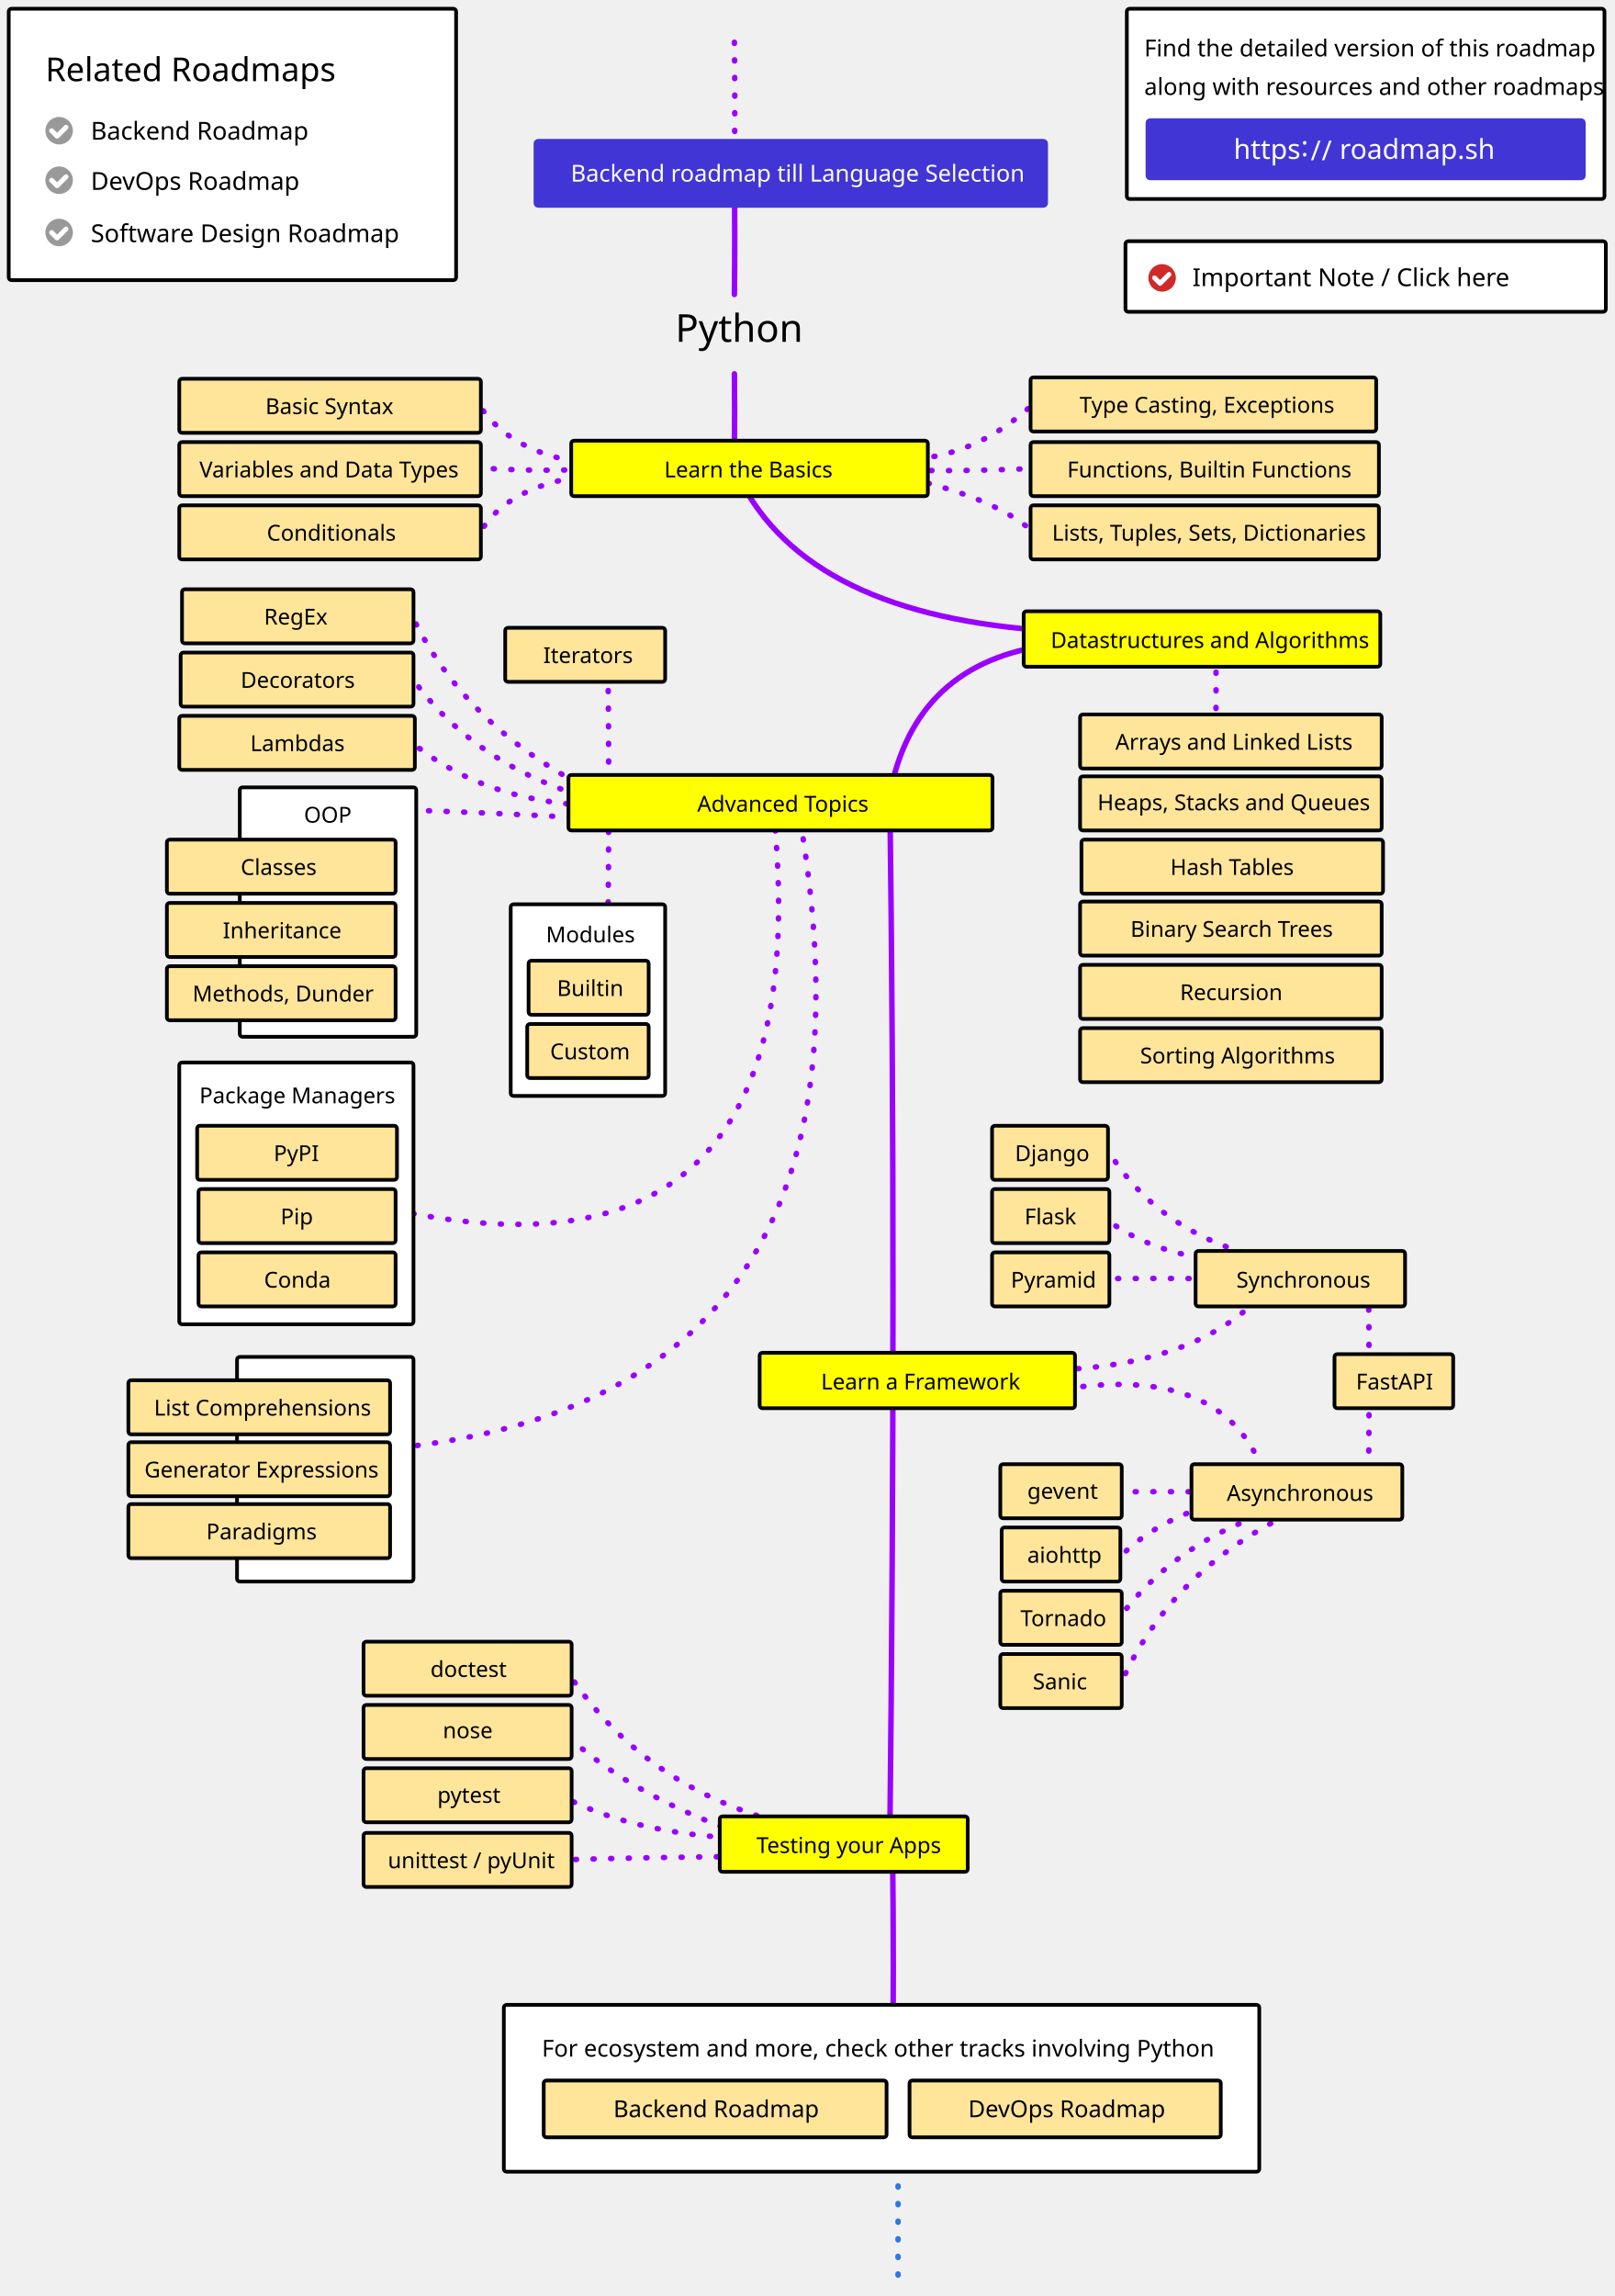
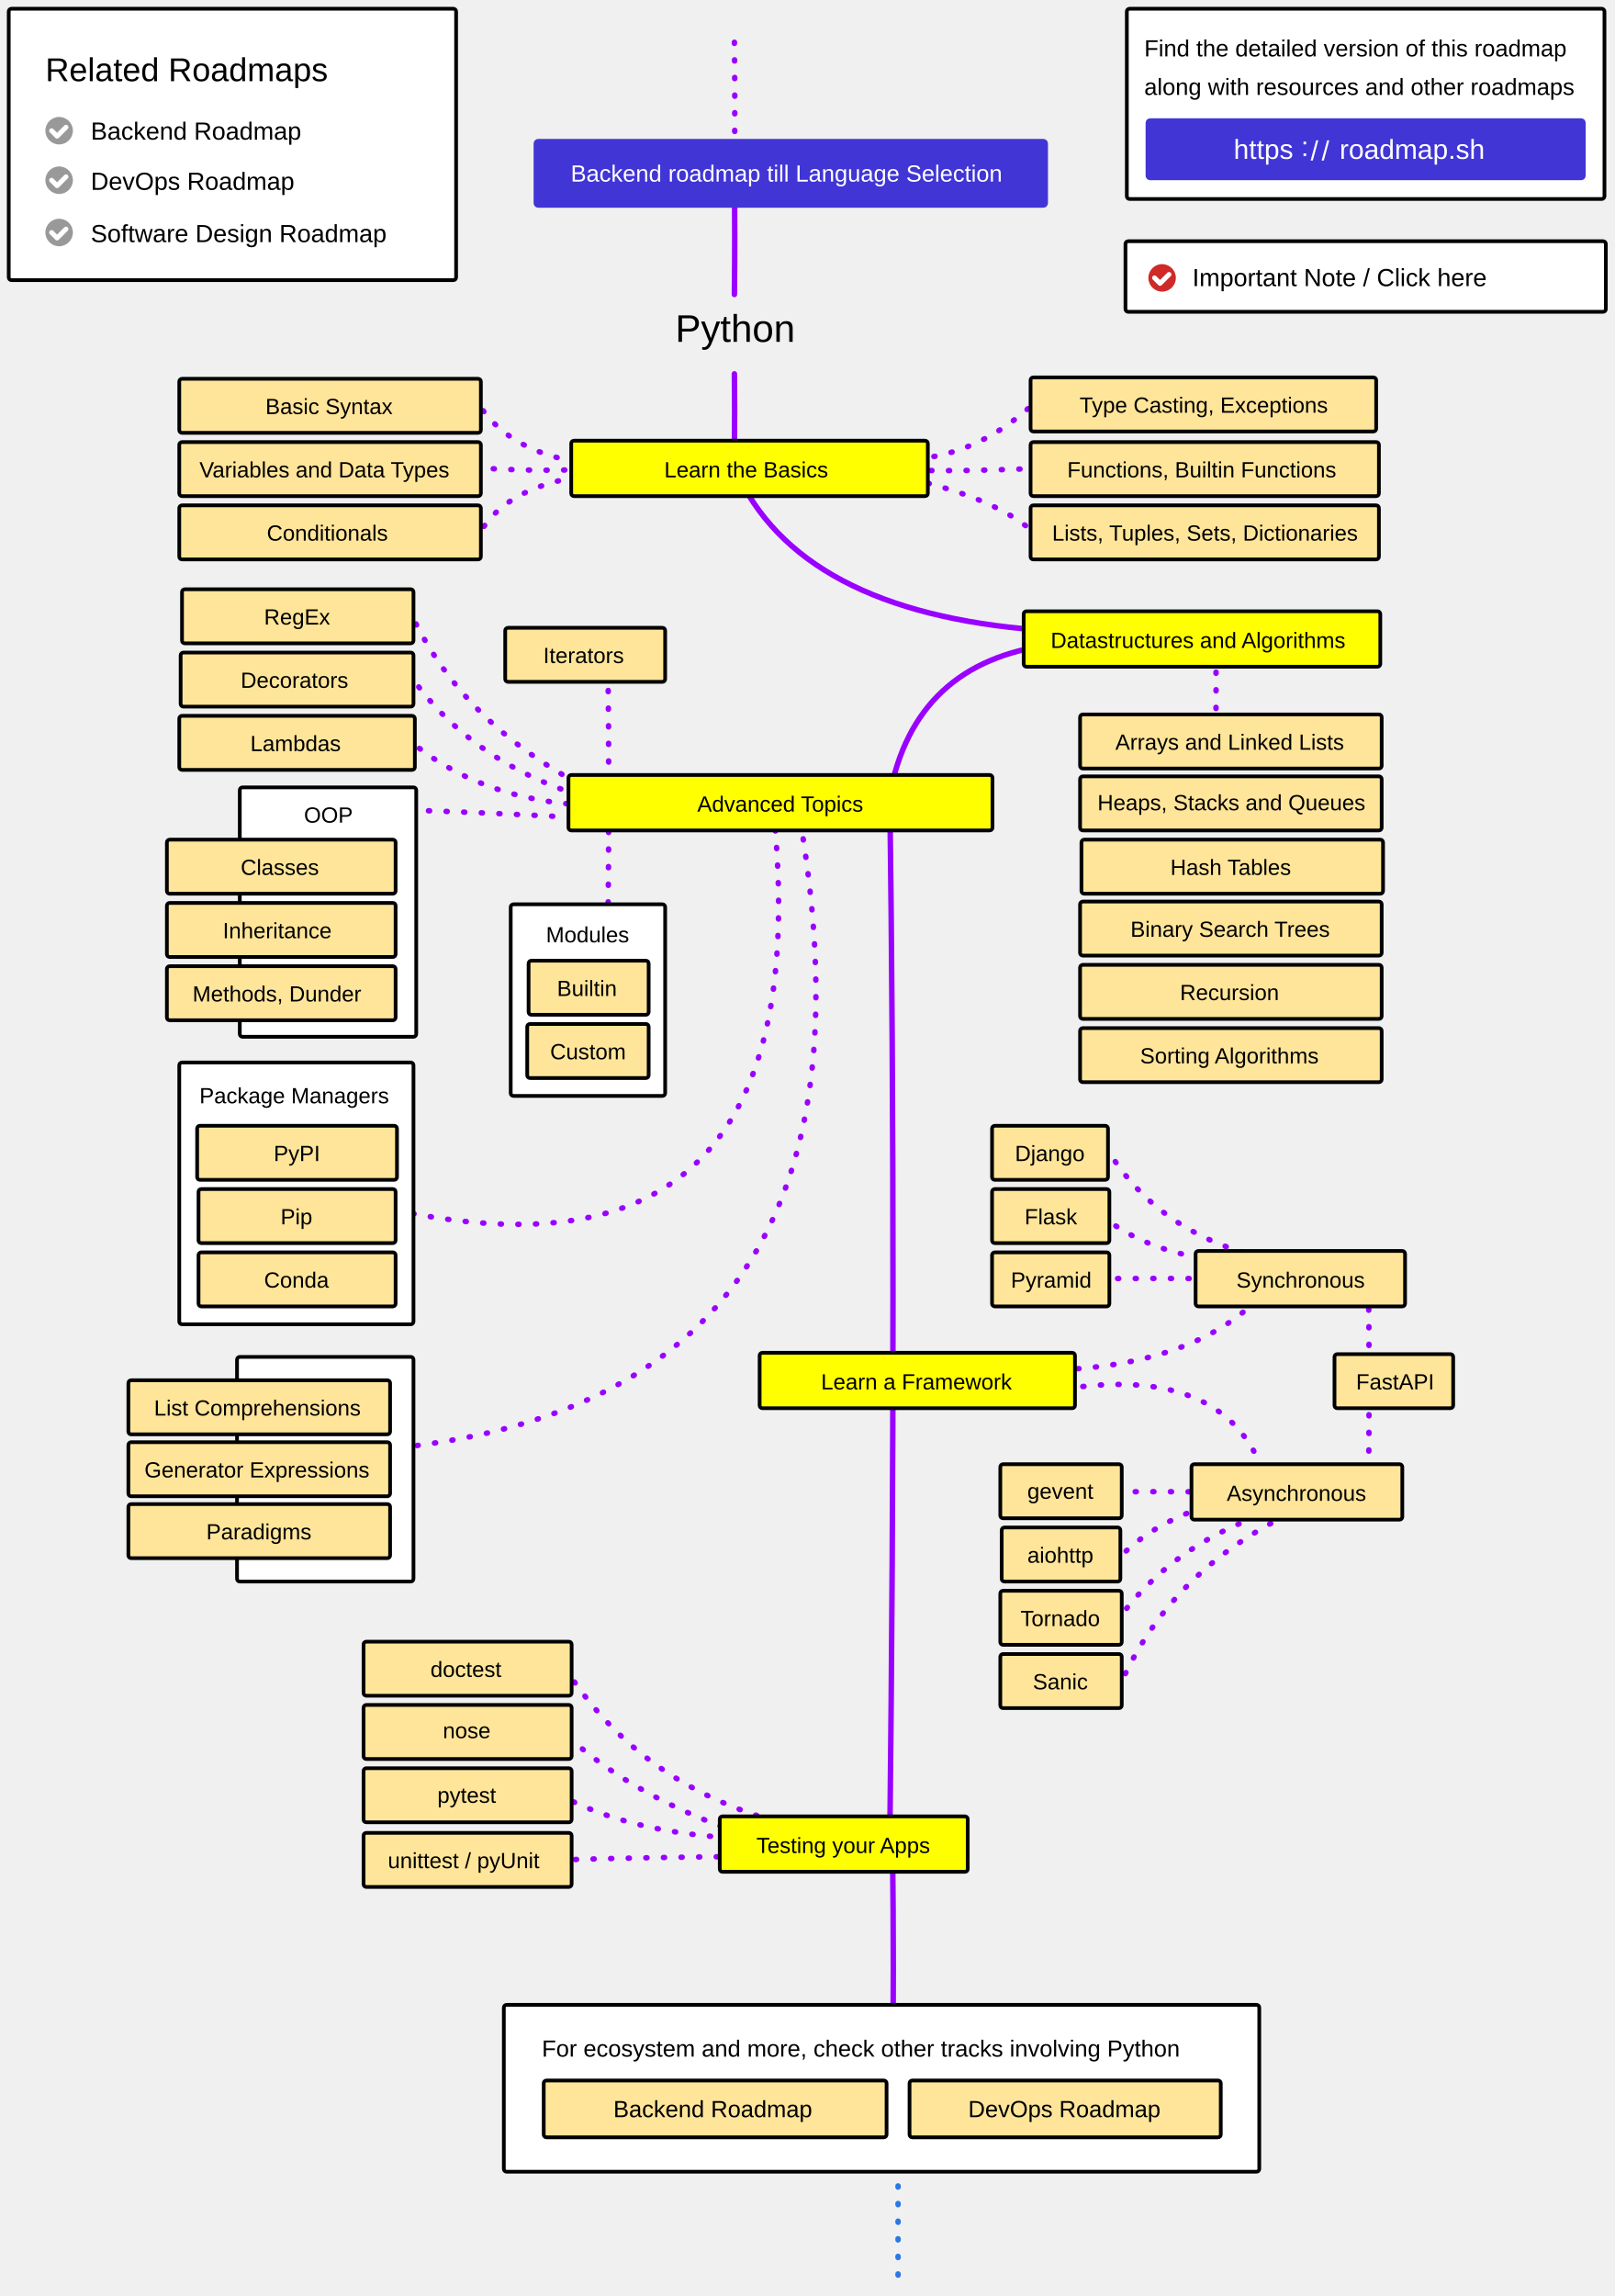
- <svg xmlns="http://www.w3.org/2000/svg" viewBox="210 128 1174 1669" style="font-family: balsamiq">
+ <svg xmlns="http://www.w3.org/2000/svg" viewBox="210 128 1174 1669" style="font-family: Arial">
  <path d="M972.047 1139.653Q1101.035 1115.457 1129.987 1201.805" fill="none" stroke="rgb(153,0,255)" stroke-width="4" stroke-linecap="round" stroke-linejoin="round" stroke-dasharray="0.8 12" />
  <path d="M1140 1054Q1094.112 1119.305 977.947 1123.875" fill="none" stroke="rgb(153,0,255)" stroke-width="4" stroke-linecap="round" stroke-linejoin="round" stroke-dasharray="0.8 12" />
  <path d="M857 705.965Q861.628 1055.635 857 1465.381" fill="none" stroke="rgb(153,0,255)" stroke-width="4" stroke-linecap="round" stroke-linejoin="round" stroke-dasharray="undefined" />
  <path d="M620.635 1340.033Q681.594 1436.199 805.494 1459.28" fill="none" stroke="rgb(153,0,255)" stroke-width="4" stroke-linecap="round" stroke-linejoin="round" stroke-dasharray="0.8 12" />
  <path d="M614.635 1382.033Q661.977 1430.551 748.837 1460.997" fill="none" stroke="rgb(153,0,255)" stroke-width="4" stroke-linecap="round" stroke-linejoin="round" stroke-dasharray="0.8 12" />
  <path d="M615.635 1432.033Q668.604 1461.073 750.553 1464.431" fill="none" stroke="rgb(153,0,255)" stroke-width="4" stroke-linecap="round" stroke-linejoin="round" stroke-dasharray="0.8 12" />
  <path d="M615.635 1480.033Q680.25 1478.011 756 1477.5" fill="none" stroke="rgb(153,0,255)" stroke-width="4" stroke-linecap="round" stroke-linejoin="round" stroke-dasharray="0.8 12" />
  <path d="M1205 1054Q1206.001 1129.65 1205 1218.298" fill="none" stroke="rgb(153,0,255)" stroke-width="4" stroke-linecap="round" stroke-linejoin="round" stroke-dasharray="0.8 12" />
  <path d="M859 1473.965Q860.082 1555.687 859 1651.45" fill="none" stroke="rgb(153,0,255)" stroke-width="4" stroke-linecap="round" stroke-linejoin="round" stroke-dasharray="undefined" />
  <path d="M1019.968 1264.543Q1048.496 1231.487 1107.066 1217.174" fill="none" stroke="rgb(153,0,255)" stroke-width="4" stroke-linecap="round" stroke-linejoin="round" stroke-dasharray="0.8 12" />
  <path d="M1021.496 1307.329Q1068.855 1240.667 1159.02 1220.23" fill="none" stroke="rgb(153,0,255)" stroke-width="4" stroke-linecap="round" stroke-linejoin="round" stroke-dasharray="0.8 12" />
  <path d="M1023.024 1356.226Q1061.684 1264.892 1162.076 1221.758" fill="none" stroke="rgb(153,0,255)" stroke-width="4" stroke-linecap="round" stroke-linejoin="round" stroke-dasharray="0.8 12" />
  <path d="M1014.047 961.653Q1057.725 1035.008 1155.908 1047.09" fill="none" stroke="rgb(153,0,255)" stroke-width="4" stroke-linecap="round" stroke-linejoin="round" stroke-dasharray="0.8 12" />
  <path d="M1011.047 1011.653Q1051.668 1044.6 1122.347 1046.033" fill="none" stroke="rgb(153,0,255)" stroke-width="4" stroke-linecap="round" stroke-linejoin="round" stroke-dasharray="0.8 12" />
  <path d="M997.047 1212.653Q1048.409 1211.974 1108.594 1212.653" fill="none" stroke="rgb(153,0,255)" stroke-width="4" stroke-linecap="round" stroke-linejoin="round" stroke-dasharray="0.8 12" />
  <path d="M997.047 1057.653Q1048.409 1056.974 1108.594 1057.653" fill="none" stroke="rgb(153,0,255)" stroke-width="4" stroke-linecap="round" stroke-linejoin="round" stroke-dasharray="0.8 12" />
  <path d="M789.778 712.517Q867.389 1141.333 499.62 1180.374" fill="none" stroke="rgb(153,0,255)" stroke-width="4" stroke-linecap="round" stroke-linejoin="round" stroke-dasharray="0.8 12" />
  <rect x="382.35" y="1114.35" width="128.3" height="163.3" rx="2" fill="rgb(255,255,255)" fill-opacity="1" stroke="rgb(0,0,0)" stroke-width="2.7" />
  <path d="M772.608 718.526Q807.716 1075.544 494.469 1006.966" fill="none" stroke="rgb(153,0,255)" stroke-width="4" stroke-linecap="round" stroke-linejoin="round" stroke-dasharray="0.8 12" />
  <path d="M652 604.341Q653.25 698.805 652 809.5" fill="none" stroke="rgb(153,0,255)" stroke-width="4" stroke-linecap="round" stroke-linejoin="round" stroke-dasharray="0.8 12" />
  <path d="M507 570Q543.897 652.556 636 700.5" fill="none" stroke="rgb(153,0,255)" stroke-width="4" stroke-linecap="round" stroke-linejoin="round" stroke-dasharray="0.8 12" />
  <path d="M507 617Q550.367 680.93 635 707.5" fill="none" stroke="rgb(153,0,255)" stroke-width="4" stroke-linecap="round" stroke-linejoin="round" stroke-dasharray="0.8 12" />
  <path d="M505 664Q558.239 710.055 639 713.5" fill="none" stroke="rgb(153,0,255)" stroke-width="4" stroke-linecap="round" stroke-linejoin="round" stroke-dasharray="0.8 12" />
  <path d="M496 716.5Q559.578 718.422 634 722.5" fill="none" stroke="rgb(153,0,255)" stroke-width="4" stroke-linecap="round" stroke-linejoin="round" stroke-dasharray="0.8 12" />
  <path d="M968.5 597.5Q871.257 612.822 855.703 712.831" fill="none" stroke="rgb(153,0,255)" stroke-width="4" stroke-linecap="round" stroke-linejoin="round" stroke-dasharray="undefined" />
  <path d="M1094 591Q1094.463 625.994 1094 667" fill="none" stroke="rgb(153,0,255)" stroke-width="4" stroke-linecap="round" stroke-linejoin="round" stroke-dasharray="0.8 12" />
  <path d="M744.5 469Q790.313 572.575 965.5 586" fill="none" stroke="rgb(153,0,255)" stroke-width="4" stroke-linecap="round" stroke-linejoin="round" stroke-dasharray="undefined" />
  <path d="M744 158.723Q744.578 202.408 744 253.598" fill="none" stroke="rgb(153,0,255)" stroke-width="4" stroke-linecap="round" stroke-linejoin="round" stroke-dasharray="0.8 12" />
  <path d="M744 262Q744.488 298.865 744 342.063" fill="none" stroke="rgb(153,0,255)" stroke-width="4" stroke-linecap="round" stroke-linejoin="round" stroke-dasharray="undefined" />
  <path d="M966.721 416.335Q924.151 459.27 871 462" fill="none" stroke="rgb(153,0,255)" stroke-width="4" stroke-linecap="round" stroke-linejoin="round" stroke-dasharray="0.8 12" />
  <path d="M965.302 518.469Q937.964 490.601 867 475" fill="none" stroke="rgb(153,0,255)" stroke-width="4" stroke-linecap="round" stroke-linejoin="round" stroke-dasharray="0.8 12" />
  <path d="M653 466Q580.413 462.909 554.5 416" fill="none" stroke="rgb(153,0,255)" stroke-width="4" stroke-linecap="round" stroke-linejoin="round" stroke-dasharray="0.8 12" />
  <path d="M654 472Q575.392 477.027 555.5 522" fill="none" stroke="rgb(153,0,255)" stroke-width="4" stroke-linecap="round" stroke-linejoin="round" stroke-dasharray="0.8 12" />
  <path d="M659 468Q600.482 472.084 544 467" fill="none" stroke="rgb(153,0,255)" stroke-width="4" stroke-linecap="round" stroke-linejoin="round" stroke-dasharray="0.8 12" />
  <path d="M990 467Q910.883 471.921 847 469" fill="none" stroke="rgb(153,0,255)" stroke-width="4" stroke-linecap="round" stroke-linejoin="round" stroke-dasharray="0.8 12" />
  <text x="701" y="376.5" fill="rgb(0,0,0)" font-style="normal" font-weight="normal" font-size="28px">
    <tspan>Python</tspan>
  </text>
  <path d="M744 399.757Q744.337 425.193 744 455" fill="none" stroke="rgb(153,0,255)" stroke-width="4" stroke-linecap="round" stroke-linejoin="round" stroke-dasharray="undefined" />
  <g class="clickable-group " data-group-id="100-python-basics">
    <rect x="625.35" y="448.35" width="259.3" height="40.3" rx="2" fill="rgb(255,255,0)" fill-opacity="1" stroke="rgb(0,0,0)" stroke-width="2.7" />
    <text x="693" y="475" fill="rgb(0,0,0)" font-style="normal" font-weight="normal" font-size="16px">
      <tspan>Learn the Basics</tspan>
    </text>
  </g>
  <g class="clickable-group " data-group-id="100-python-basics:basic-syntax">
    <rect x="340.35" y="403.35" width="219.3" height="39.3" rx="2" fill="rgb(255,229,153)" fill-opacity="1" stroke="rgb(0,0,0)" stroke-width="2.7" />
    <text x="403" y="429" fill="rgb(0,0,0)" font-style="normal" font-weight="normal" font-size="16px">
      <tspan>Basic Syntax</tspan>
    </text>
  </g>
  <g class="clickable-group " data-group-id="101-python-basics:variables-and-datatypes">
    <rect x="340.35" y="449.35" width="219.3" height="39.3" rx="2" fill="rgb(255,229,153)" fill-opacity="1" stroke="rgb(0,0,0)" stroke-width="2.7" />
    <text x="355" y="475" fill="rgb(0,0,0)" font-style="normal" font-weight="normal" font-size="16px">
      <tspan>Variables and Data Types</tspan>
    </text>
  </g>
  <g class="clickable-group " data-group-id="105-python-basics:lists-tuples-sets-dictionaries">
    <rect x="959.35" y="495.35" width="253.3" height="39.3" rx="2" fill="rgb(255,229,153)" fill-opacity="1" stroke="rgb(0,0,0)" stroke-width="2.7" />
    <text x="975" y="521" fill="rgb(0,0,0)" font-style="normal" font-weight="normal" font-size="16px">
      <tspan>Lists, Tuples, Sets, Dictionaries</tspan>
    </text>
  </g>
  <g class="clickable-group " data-group-id="102-python-basics:conditionals">
    <rect x="340.35" y="495.35" width="219.3" height="39.3" rx="2" fill="rgb(255,229,153)" fill-opacity="1" stroke="rgb(0,0,0)" stroke-width="2.7" />
    <text x="404" y="521" fill="rgb(0,0,0)" font-style="normal" font-weight="normal" font-size="16px">
      <tspan>Conditionals</tspan>
    </text>
  </g>
  <g class="clickable-group " data-group-id="103-python-basics:typecasting-exceptions">
    <rect x="959.35" y="402.35" width="251.3" height="39.3" rx="2" fill="rgb(255,229,153)" fill-opacity="1" stroke="rgb(0,0,0)" stroke-width="2.7" />
    <text x="995" y="428" fill="rgb(0,0,0)" font-style="normal" font-weight="normal" font-size="16px">
      <tspan>Type Casting, Exceptions</tspan>
    </text>
  </g>
  <g class="clickable-group " data-group-id="104-python-basics:functions">
    <rect x="959.35" y="449.35" width="253.3" height="39.3" rx="2" fill="rgb(255,229,153)" fill-opacity="1" stroke="rgb(0,0,0)" stroke-width="2.7" />
    <text x="986" y="475" fill="rgb(0,0,0)" font-style="normal" font-weight="normal" font-size="16px">
      <tspan>Functions, Builtin Functions</tspan>
    </text>
  </g>
  <g class="clickable-group " data-group-id="101-data-structures-and-algorithms">
    <rect x="954.35" y="572.35" width="259.3" height="40.3" rx="2" fill="rgb(255,255,0)" fill-opacity="1" stroke="rgb(0,0,0)" stroke-width="2.7" />
    <text x="974" y="599" fill="rgb(0,0,0)" font-style="normal" font-weight="normal" font-size="16px">
      <tspan>Datastructures and Algorithms</tspan>
    </text>
  </g>
  <g class="clickable-group " data-group-id="100-data-structures-and-algorithms:arrays-linked-lists">
    <rect x="995.35" y="647.35" width="219.3" height="39.3" rx="2" fill="rgb(255,229,153)" fill-opacity="1" stroke="rgb(0,0,0)" stroke-width="2.7" />
    <text x="1021" y="673" fill="rgb(0,0,0)" font-style="normal" font-weight="normal" font-size="16px">
      <tspan>Arrays and Linked Lists</tspan>
    </text>
  </g>
  <g class="clickable-group " data-group-id="101-data-structures-and-algorithms:heaps-stacks-queues">
    <rect x="995.35" y="692.35" width="219.3" height="39.3" rx="2" fill="rgb(255,229,153)" fill-opacity="1" stroke="rgb(0,0,0)" stroke-width="2.7" />
    <text x="1008" y="717" fill="rgb(0,0,0)" font-style="normal" font-weight="normal" font-size="16px">
      <tspan>Heaps, Stacks and Queues</tspan>
    </text>
  </g>
  <g class="clickable-group " data-group-id="102-data-structures-and-algorithms:hash-tables">
    <rect x="996.35" y="738.35" width="219.3" height="39.3" rx="2" fill="rgb(255,229,153)" fill-opacity="1" stroke="rgb(0,0,0)" stroke-width="2.7" />
    <text x="1061" y="764" fill="rgb(0,0,0)" font-style="normal" font-weight="normal" font-size="16px">
      <tspan>Hash Tables</tspan>
    </text>
  </g>
  <g class="clickable-group " data-group-id="103-data-structures-and-algorithms:binary-search-trees">
    <rect x="995.35" y="783.35" width="219.3" height="39.3" rx="2" fill="rgb(255,229,153)" fill-opacity="1" stroke="rgb(0,0,0)" stroke-width="2.7" />
    <text x="1032" y="809" fill="rgb(0,0,0)" font-style="normal" font-weight="normal" font-size="16px">
      <tspan>Binary Search Trees</tspan>
    </text>
  </g>
  <g class="clickable-group " data-group-id="104-data-structures-and-algorithms:recursion">
    <rect x="995.35" y="829.35" width="219.3" height="39.3" rx="2" fill="rgb(255,229,153)" fill-opacity="1" stroke="rgb(0,0,0)" stroke-width="2.7" />
    <text x="1068" y="855" fill="rgb(0,0,0)" font-style="normal" font-weight="normal" font-size="16px">
      <tspan>Recursion</tspan>
    </text>
  </g>
  <g class="clickable-group " data-group-id="105-data-structures-and-algorithms:sorting-algorithms">
    <rect x="995.35" y="875.35" width="219.3" height="39.3" rx="2" fill="rgb(255,229,153)" fill-opacity="1" stroke="rgb(0,0,0)" stroke-width="2.7" />
    <text x="1039" y="901" fill="rgb(0,0,0)" font-style="normal" font-weight="normal" font-size="16px">
      <tspan>Sorting Algorithms</tspan>
    </text>
  </g>
  <g class="clickable-group " data-group-id="102-python-advanced-topics">
    <rect x="623.35" y="691.35" width="308.3" height="40.3" rx="2" fill="rgb(255,255,0)" fill-opacity="1" stroke="rgb(0,0,0)" stroke-width="2.7" />
    <text x="717" y="718" fill="rgb(0,0,0)" font-style="normal" font-weight="normal" font-size="16px">
      <tspan>Advanced Topics</tspan>
    </text>
  </g>
  <g class="clickable-group " data-group-id="105-python-advanced-topics:modules">
    <rect x="581.35" y="785.35" width="112.3" height="139.3" rx="2" fill="rgb(255,255,255)" fill-opacity="1" stroke="rgb(0,0,0)" stroke-width="2.7" />
    <text x="607" y="813" fill="rgb(0,0,0)" font-style="normal" font-weight="normal" font-size="16px">
      <tspan>Modules</tspan>
    </text>
  </g>
  <g class="clickable-group " data-group-id="100-python-advanced-topics:modules:builtin-modules">
    <rect x="594.35" y="826.35" width="87.3" height="39.3" rx="2" fill="rgb(255,229,153)" fill-opacity="1" stroke="rgb(0,0,0)" stroke-width="2.7" />
    <text x="615" y="852" fill="rgb(0,0,0)" font-style="normal" font-weight="normal" font-size="16px">
      <tspan>Builtin</tspan>
    </text>
  </g>
  <g class="clickable-group " data-group-id="101-python-advanced-topics:modules:custom-modules">
    <rect x="593.35" y="872.35" width="88.3" height="39.3" rx="2" fill="rgb(255,229,153)" fill-opacity="1" stroke="rgb(0,0,0)" stroke-width="2.7" />
    <text x="610" y="898" fill="rgb(0,0,0)" font-style="normal" font-weight="normal" font-size="16px">
      <tspan>Custom</tspan>
    </text>
  </g>
  <g class="clickable-group " data-group-id="104-python-advanced-topics:iterators">
    <rect x="577.35" y="584.35" width="116.3" height="39.3" rx="2" fill="rgb(255,229,153)" fill-opacity="1" stroke="rgb(0,0,0)" stroke-width="2.7" />
    <text x="605" y="610" fill="rgb(0,0,0)" font-style="normal" font-weight="normal" font-size="16px">
      <tspan>Iterators</tspan>
    </text>
  </g>
  <g class="clickable-group " data-group-id="106-python-frameworks">
    <rect x="762.35" y="1111.35" width="229.3" height="40.3" rx="2" fill="rgb(255,255,0)" fill-opacity="1" stroke="rgb(0,0,0)" stroke-width="2.7" />
    <text x="807" y="1138" fill="rgb(0,0,0)" font-style="normal" font-weight="normal" font-size="16px">
      <tspan>Learn a Framework</tspan>
    </text>
  </g>
  <g class="clickable-group " data-group-id="108-python-testing">
    <rect x="733.35" y="1448.35" width="180.3" height="40.3" rx="2" fill="rgb(255,255,0)" fill-opacity="1" stroke="rgb(0,0,0)" stroke-width="2.7" />
    <text x="760" y="1475" fill="rgb(0,0,0)" font-style="normal" font-weight="normal" font-size="16px">
      <tspan>Testing your Apps</tspan>
    </text>
  </g>
  <rect x="1029.35" y="134.35" width="347.3" height="138.3" rx="2" fill="rgb(255,255,255)" fill-opacity="1" stroke="rgb(0,0,0)" stroke-width="2.7" />
  <text x="1042" y="169" fill="rgb(0,0,0)" font-style="normal" font-weight="normal" font-size="17px">
    <tspan>Find the detailed version of this roadmap</tspan>
  </text>
  <text x="1042" y="197" fill="rgb(0,0,0)" font-style="normal" font-weight="normal" font-size="17px">
    <tspan>along with resources and other roadmaps</tspan>
  </text>
  <g class="clickable-group " data-group-id="ext_link:roadmap.sh">
    <rect x="1044.35" y="215.35" width="317.3" height="42.3" rx="2" fill="rgb(65,53,214)" fill-opacity="1" stroke="rgb(65,53,214)" stroke-width="2.7" />
    <text x="1184" y="243.5" fill="rgb(255,255,255)" font-style="normal" font-weight="normal" font-size="20px">
      <tspan>roadmap.sh</tspan>
    </text>
    <text x="1107" y="243.5" fill="rgb(255,255,255)" font-style="normal" font-weight="normal" font-size="20px">
      <tspan>https</tspan>
    </text>
    <text x="1156" y="241.5" fill="rgb(255,255,255)" font-style="normal" font-weight="normal" font-size="20px">
      <tspan>:</tspan>
    </text>
    <text x="1163" y="244.5" fill="rgb(255,255,255)" font-style="normal" font-weight="normal" font-size="20px">
      <tspan>/</tspan>
    </text>
    <text x="1171" y="244.5" fill="rgb(255,255,255)" font-style="normal" font-weight="normal" font-size="20px">
      <tspan>/</tspan>
    </text>
  </g>
  <g class="clickable-group" data-group-id="ext_link:roadmap.sh/backend">
    <rect x="599.35" y="230.35" width="371.3" height="47.3" rx="2" fill="rgb(65,53,214)" fill-opacity="1" stroke="rgb(65,53,214)" stroke-width="2.7" />
    <text x="625" y="260" fill="rgb(255,255,255)" font-style="normal" font-weight="normal" font-size="17px">
      <tspan>Backend roadmap till Language Selection</tspan>
    </text>
  </g>
  <path d="M424 792.5Q424 750.192 424 715.5" fill="none" stroke="rgb(153,0,255)" stroke-width="4" stroke-linecap="round" stroke-linejoin="round" stroke-dasharray="0.8 12" />
  <g class="clickable-group " data-group-id="100-python-advanced-topics:oop">
    <rect x="384.35" y="700.35" width="128.3" height="181.3" rx="2" fill="rgb(255,255,255)" fill-opacity="1" stroke="rgb(0,0,0)" stroke-width="2.7" />
    <text x="431" y="726" fill="rgb(0,0,0)" font-style="normal" font-weight="normal" font-size="16px">
      <tspan>OOP</tspan>
    </text>
  </g>
  <g class="clickable-group " data-group-id="102-python-advanced-topics:oop:classes">
    <rect x="331.35" y="738.35" width="166.3" height="39.3" rx="2" fill="rgb(255,229,153)" fill-opacity="1" stroke="rgb(0,0,0)" stroke-width="2.7" />
    <text x="385" y="764" fill="rgb(0,0,0)" font-style="normal" font-weight="normal" font-size="16px">
      <tspan>Classes</tspan>
    </text>
  </g>
  <g class="clickable-group " data-group-id="101-python-advanced-topics:oop:inheritance">
    <rect x="331.35" y="784.35" width="166.3" height="39.3" rx="2" fill="rgb(255,229,153)" fill-opacity="1" stroke="rgb(0,0,0)" stroke-width="2.7" />
    <text x="372" y="810" fill="rgb(0,0,0)" font-style="normal" font-weight="normal" font-size="16px">
      <tspan>Inheritance</tspan>
    </text>
  </g>
  <g class="clickable-group " data-group-id="100-python-advanced-topics:oop:methods-dunder">
    <rect x="331.35" y="830.35" width="166.3" height="39.3" rx="2" fill="rgb(255,229,153)" fill-opacity="1" stroke="rgb(0,0,0)" stroke-width="2.7" />
    <text x="350" y="856" fill="rgb(0,0,0)" font-style="normal" font-weight="normal" font-size="16px">
      <tspan>Methods, Dunder</tspan>
    </text>
  </g>
  <g class="clickable-group " data-group-id="102-python-advanced-topics:decorators">
    <rect x="341.35" y="602.35" width="169.3" height="39.3" rx="2" fill="rgb(255,229,153)" fill-opacity="1" stroke="rgb(0,0,0)" stroke-width="2.7" />
    <text x="385" y="628" fill="rgb(0,0,0)" font-style="normal" font-weight="normal" font-size="16px">
      <tspan>Decorators</tspan>
    </text>
  </g>
  <g class="clickable-group " data-group-id="101-python-advanced-topics:regular-expressions">
    <rect x="342.35" y="556.35" width="168.3" height="39.3" rx="2" fill="rgb(255,229,153)" fill-opacity="1" stroke="rgb(0,0,0)" stroke-width="2.7" />
    <text x="402" y="582" fill="rgb(0,0,0)" font-style="normal" font-weight="normal" font-size="16px">
      <tspan>RegEx</tspan>
    </text>
  </g>
  <g class="clickable-group " data-group-id="103-python-advanced-topics:lambdas">
    <rect x="340.35" y="648.35" width="171.3" height="39.3" rx="2" fill="rgb(255,229,153)" fill-opacity="1" stroke="rgb(0,0,0)" stroke-width="2.7" />
    <text x="392" y="674" fill="rgb(0,0,0)" font-style="normal" font-weight="normal" font-size="16px">
      <tspan>Lambdas</tspan>
    </text>
  </g>
  <g class="clickable-group " data-group-id="105-python-package-managers">
    <rect x="340.35" y="900.35" width="170.3" height="190.3" rx="2" fill="rgb(255,255,255)" fill-opacity="1" stroke="rgb(0,0,0)" stroke-width="2.7" />
    <text x="355" y="930" fill="rgb(0,0,0)" font-style="normal" font-weight="normal" font-size="16px">
      <tspan>Package Managers</tspan>
    </text>
  </g>
  <g class="clickable-group " data-group-id="100-python-package-managers:pypi">
    <rect x="353.35" y="946.35" width="145.3" height="39.3" rx="2" fill="rgb(255,229,153)" fill-opacity="1" stroke="rgb(0,0,0)" stroke-width="2.7" />
    <text x="409" y="972" fill="rgb(0,0,0)" font-style="normal" font-weight="normal" font-size="16px">
      <tspan>PyPI</tspan>
    </text>
  </g>
  <g class="clickable-group " data-group-id="101-python-package-managers:pip">
    <rect x="354.35" y="992.35" width="143.3" height="39.3" rx="2" fill="rgb(255,229,153)" fill-opacity="1" stroke="rgb(0,0,0)" stroke-width="2.7" />
    <text x="414" y="1018" fill="rgb(0,0,0)" font-style="normal" font-weight="normal" font-size="16px">
      <tspan>Pip</tspan>
    </text>
  </g>
  <g class="clickable-group " data-group-id="102-python-package-managers:conda">
    <rect x="354.35" y="1038.35" width="143.3" height="39.3" rx="2" fill="rgb(255,229,153)" fill-opacity="1" stroke="rgb(0,0,0)" stroke-width="2.7" />
    <text x="402" y="1064" fill="rgb(0,0,0)" font-style="normal" font-weight="normal" font-size="16px">
      <tspan>Conda</tspan>
    </text>
  </g>
  <g class="clickable-group " data-group-id="100-python-roadmap-note">
    <rect x="1028.35" y="303.35" width="349.3" height="51.3" rx="2" fill="rgb(255,255,255)" fill-opacity="1" stroke="rgb(0,0,0)" stroke-width="2.7" />
    <text x="1077" y="336" fill="rgb(0,0,0)" font-style="normal" font-weight="normal" font-size="18px">
      <tspan>Important Note / Click here</tspan>
    </text>
    <g>
      <circle cx="1055" cy="330" r="10" fill="rgb(255,255,255)" />
      <circle cx="1055" cy="330" r="10" fill="rgb(207,42,39)" />
      <path d="M1049.5 330L1053.5 334 1060 327.5" fill="none" stroke="#fff" stroke-width="3.5" stroke-linecap="round" stroke-linejoin="round" />
    </g>
  </g>
  <rect x="216.35" y="134.35" width="325.3" height="197.3" rx="2" fill="rgb(255,255,255)" fill-opacity="1" stroke="rgb(0,0,0)" stroke-width="2.7" />
  <g class="clickable-group" data-group-id="ext_link:roadmap.sh/backend">
    <text x="276" y="229.5" fill="rgb(0,0,0)" font-style="normal" font-weight="normal" font-size="18px">
      <tspan>Backend Roadmap</tspan>
    </text>
    <g>
      <circle cx="253" cy="223" r="10" fill="rgb(255,255,255)" />
      <circle cx="253" cy="223" r="10" fill="rgb(153,153,153)" />
      <path d="M247.5 223L251.5 227 258 220.5" fill="none" stroke="#fff" stroke-width="3.5" stroke-linecap="round" stroke-linejoin="round" />
    </g>
  </g>
  <g class="clickable-group " data-group-id="ext_link:roadmap.sh/javascript">
    <text x="276" y="266" fill="rgb(0,0,0)" font-style="normal" font-weight="normal" font-size="18px">
      <tspan>DevOps Roadmap</tspan>
    </text>
    <g>
      <circle cx="253" cy="259" r="10" fill="rgb(255,255,255)" />
      <circle cx="253" cy="259" r="10" fill="rgb(153,153,153)" />
      <path d="M247.5 259L251.5 263 258 256.5" fill="none" stroke="#fff" stroke-width="3.5" stroke-linecap="round" stroke-linejoin="round" />
    </g>
  </g>
  <text x="243" y="187" fill="rgb(0,0,0)" font-style="normal" font-weight="normal" font-size="24px">
    <tspan>Related Roadmaps</tspan>
  </text>
  <g class="clickable-group " data-group-id="ext_link:roadmap.sh/software-design-architecture">
    <text x="276" y="304" fill="rgb(0,0,0)" font-style="normal" font-weight="normal" font-size="18px">
      <tspan>Software Design Roadmap</tspan>
    </text>
    <g>
      <circle cx="253" cy="297" r="10" fill="rgb(255,255,255)" />
      <circle cx="253" cy="297" r="10" fill="rgb(153,153,153)" />
      <path d="M247.5 297L251.5 301 258 294.5" fill="none" stroke="#fff" stroke-width="3.5" stroke-linecap="round" stroke-linejoin="round" />
    </g>
  </g>
  <g class="clickable-group " data-group-id="106-python-advanced-topics:list-comprehensions">
    <rect x="303.35" y="1131.35" width="190.3" height="39.3" rx="2" fill="rgb(255,229,153)" fill-opacity="1" stroke="rgb(0,0,0)" stroke-width="2.7" />
    <text x="322" y="1157" fill="rgb(0,0,0)" font-style="normal" font-weight="normal" font-size="16px">
      <tspan>List Comprehensions</tspan>
    </text>
  </g>
  <g class="clickable-group " data-group-id="107-python-advanced-topics:generator-expressions">
    <rect x="303.35" y="1176.35" width="190.3" height="39.3" rx="2" fill="rgb(255,229,153)" fill-opacity="1" stroke="rgb(0,0,0)" stroke-width="2.7" />
    <text x="315" y="1202" fill="rgb(0,0,0)" font-style="normal" font-weight="normal" font-size="16px">
      <tspan>Generator Expressions</tspan>
    </text>
  </g>
  <g class="clickable-group " data-group-id="108-python-advanced-topics:paradigms">
    <rect x="303.35" y="1221.35" width="190.3" height="39.3" rx="2" fill="rgb(255,229,153)" fill-opacity="1" stroke="rgb(0,0,0)" stroke-width="2.7" />
    <text x="360" y="1247" fill="rgb(0,0,0)" font-style="normal" font-weight="normal" font-size="16px">
      <tspan>Paradigms</tspan>
    </text>
  </g>
  <g class="clickable-group " data-group-id="100-python-frameworks:synchronous">
    <rect x="1079.35" y="1037.35" width="152.3" height="40.3" rx="2" fill="rgb(255,229,153)" fill-opacity="1" stroke="rgb(0,0,0)" stroke-width="2.7" />
    <text x="1109" y="1064" fill="rgb(0,0,0)" font-style="normal" font-weight="normal" font-size="16px">
      <tspan>Synchronous</tspan>
    </text>
  </g>
  <g class="clickable-group " data-group-id="100-python-frameworks:synchronous:django">
    <rect x="931.35" y="946.35" width="84.3" height="39.3" rx="2" fill="rgb(255,229,153)" fill-opacity="1" stroke="rgb(0,0,0)" stroke-width="2.7" />
    <text x="948" y="972" fill="rgb(0,0,0)" font-style="normal" font-weight="normal" font-size="16px">
      <tspan>Django</tspan>
    </text>
  </g>
  <g class="clickable-group " data-group-id="101-python-frameworks:synchronous:flask">
    <rect x="931.35" y="992.35" width="85.3" height="39.3" rx="2" fill="rgb(255,229,153)" fill-opacity="1" stroke="rgb(0,0,0)" stroke-width="2.7" />
    <text x="955" y="1018" fill="rgb(0,0,0)" font-style="normal" font-weight="normal" font-size="16px">
      <tspan>Flask</tspan>
    </text>
  </g>
  <g class="clickable-group " data-group-id="102-python-frameworks:synchronous:pyramid">
    <rect x="931.35" y="1038.35" width="85.3" height="39.3" rx="2" fill="rgb(255,229,153)" fill-opacity="1" stroke="rgb(0,0,0)" stroke-width="2.7" />
    <text x="945" y="1064" fill="rgb(0,0,0)" font-style="normal" font-weight="normal" font-size="16px">
      <tspan>Pyramid</tspan>
    </text>
  </g>
  <g class="clickable-group " data-group-id="101-python-frameworks:asynchronous">
    <rect x="1076.35" y="1192.35" width="153.3" height="40.3" rx="2" fill="rgb(255,229,153)" fill-opacity="1" stroke="rgb(0,0,0)" stroke-width="2.7" />
    <text x="1102" y="1219" fill="rgb(0,0,0)" font-style="normal" font-weight="normal" font-size="16px">
      <tspan>Asynchronous</tspan>
    </text>
  </g>
  <g class="clickable-group " data-group-id="100-python-frameworks:asynchronous:gevent">
    <rect x="937.35" y="1192.35" width="88.3" height="39.3" rx="2" fill="rgb(255,229,153)" fill-opacity="1" stroke="rgb(0,0,0)" stroke-width="2.7" />
    <text x="957" y="1217.5" fill="rgb(0,0,0)" font-style="normal" font-weight="normal" font-size="16px">
      <tspan>gevent</tspan>
    </text>
  </g>
  <g class="clickable-group " data-group-id="101-python-frameworks:asynchronous:aiohttp">
    <rect x="938.35" y="1238.35" width="86.3" height="39.3" rx="2" fill="rgb(255,229,153)" fill-opacity="1" stroke="rgb(0,0,0)" stroke-width="2.7" />
    <text x="957" y="1264" fill="rgb(0,0,0)" font-style="normal" font-weight="normal" font-size="16px">
      <tspan>aiohttp</tspan>
    </text>
  </g>
  <g class="clickable-group " data-group-id="102-python-frameworks:asynchronous:tornado">
    <rect x="937.35" y="1284.35" width="88.3" height="39.3" rx="2" fill="rgb(255,229,153)" fill-opacity="1" stroke="rgb(0,0,0)" stroke-width="2.7" />
    <text x="952" y="1310" fill="rgb(0,0,0)" font-style="normal" font-weight="normal" font-size="16px">
      <tspan>Tornado</tspan>
    </text>
  </g>
  <g class="clickable-group " data-group-id="103-python-frameworks:asynchronous:sanic">
    <rect x="937.35" y="1330.35" width="88.3" height="39.3" rx="2" fill="rgb(255,229,153)" fill-opacity="1" stroke="rgb(0,0,0)" stroke-width="2.7" />
    <text x="961" y="1356" fill="rgb(0,0,0)" font-style="normal" font-weight="normal" font-size="16px">
      <tspan>Sanic</tspan>
    </text>
  </g>
  <g class="clickable-group " data-group-id="102-python-frameworks:fastapi">
    <rect x="1180.35" y="1112.35" width="86.3" height="39.3" rx="2" fill="rgb(255,229,153)" fill-opacity="1" stroke="rgb(0,0,0)" stroke-width="2.7" />
    <text x="1196" y="1138" fill="rgb(0,0,0)" font-style="normal" font-weight="normal" font-size="16px">
      <tspan>FastAPI</tspan>
    </text>
  </g>
  <g class="clickable-group " data-group-id="100-python-testing:unittest-pyunit">
    <rect x="474.35" y="1460.35" width="151.3" height="39.3" rx="2" fill="rgb(255,229,153)" fill-opacity="1" stroke="rgb(0,0,0)" stroke-width="2.7" />
    <text x="492" y="1486" fill="rgb(0,0,0)" font-style="normal" font-weight="normal" font-size="16px">
      <tspan>unittest / pyUnit</tspan>
    </text>
  </g>
  <g class="clickable-group " data-group-id="101-python-testing:pytest">
    <rect x="474.35" y="1413.35" width="151.3" height="39.3" rx="2" fill="rgb(255,229,153)" fill-opacity="1" stroke="rgb(0,0,0)" stroke-width="2.7" />
    <text x="528" y="1438.5" fill="rgb(0,0,0)" font-style="normal" font-weight="normal" font-size="16px">
      <tspan>pytest</tspan>
    </text>
  </g>
  <g class="clickable-group " data-group-id="102-python-testing:doctest">
    <rect x="474.35" y="1321.35" width="151.3" height="39.3" rx="2" fill="rgb(255,229,153)" fill-opacity="1" stroke="rgb(0,0,0)" stroke-width="2.7" />
    <text x="523" y="1347" fill="rgb(0,0,0)" font-style="normal" font-weight="normal" font-size="16px">
      <tspan>doctest</tspan>
    </text>
  </g>
  <g class="clickable-group " data-group-id="102-python-testing:nose">
    <rect x="474.35" y="1367.35" width="151.3" height="39.3" rx="2" fill="rgb(255,229,153)" fill-opacity="1" stroke="rgb(0,0,0)" stroke-width="2.7" />
    <text x="532" y="1391.5" fill="rgb(0,0,0)" font-style="normal" font-weight="normal" font-size="16px">
      <tspan>nose</tspan>
    </text>
  </g>
  <path d="M863 1653Q862.981 1714.697 863 1792" fill="none" stroke="rgb(43,120,228)" stroke-width="4" stroke-linecap="round" stroke-linejoin="round" stroke-dasharray="0.8 12" />
  <rect x="576.35" y="1585.35" width="549.3" height="121.3" rx="2" fill="rgb(255,255,255)" fill-opacity="1" stroke="rgb(0,0,0)" stroke-width="2.7" />
  <text x="604" y="1623" fill="rgb(0,0,0)" font-style="normal" font-weight="normal" font-size="17px">
    <tspan>For ecosystem and more, check other tracks involving Python</tspan>
  </text>
  <g class="clickable-group " data-group-id="ext_link:roadmap.sh/devops">
    <rect x="871.35" y="1640.35" width="226.3" height="41.3" rx="2" fill="rgb(255,229,153)" fill-opacity="1" stroke="rgb(0,0,0)" stroke-width="2.7" />
    <text x="914" y="1667" fill="rgb(0,0,0)" font-style="normal" font-weight="normal" font-size="17px">
      <tspan>DevOps Roadmap</tspan>
    </text>
  </g>
  <g class="clickable-group" data-group-id="ext_link:roadmap.sh/backend">
    <rect x="605.35" y="1640.35" width="249.3" height="41.3" rx="2" fill="rgb(255,229,153)" fill-opacity="1" stroke="rgb(0,0,0)" stroke-width="2.7" />
    <text x="656" y="1667" fill="rgb(0,0,0)" font-style="normal" font-weight="normal" font-size="17px">
      <tspan>Backend Roadmap</tspan>
    </text>
  </g>
</svg>
